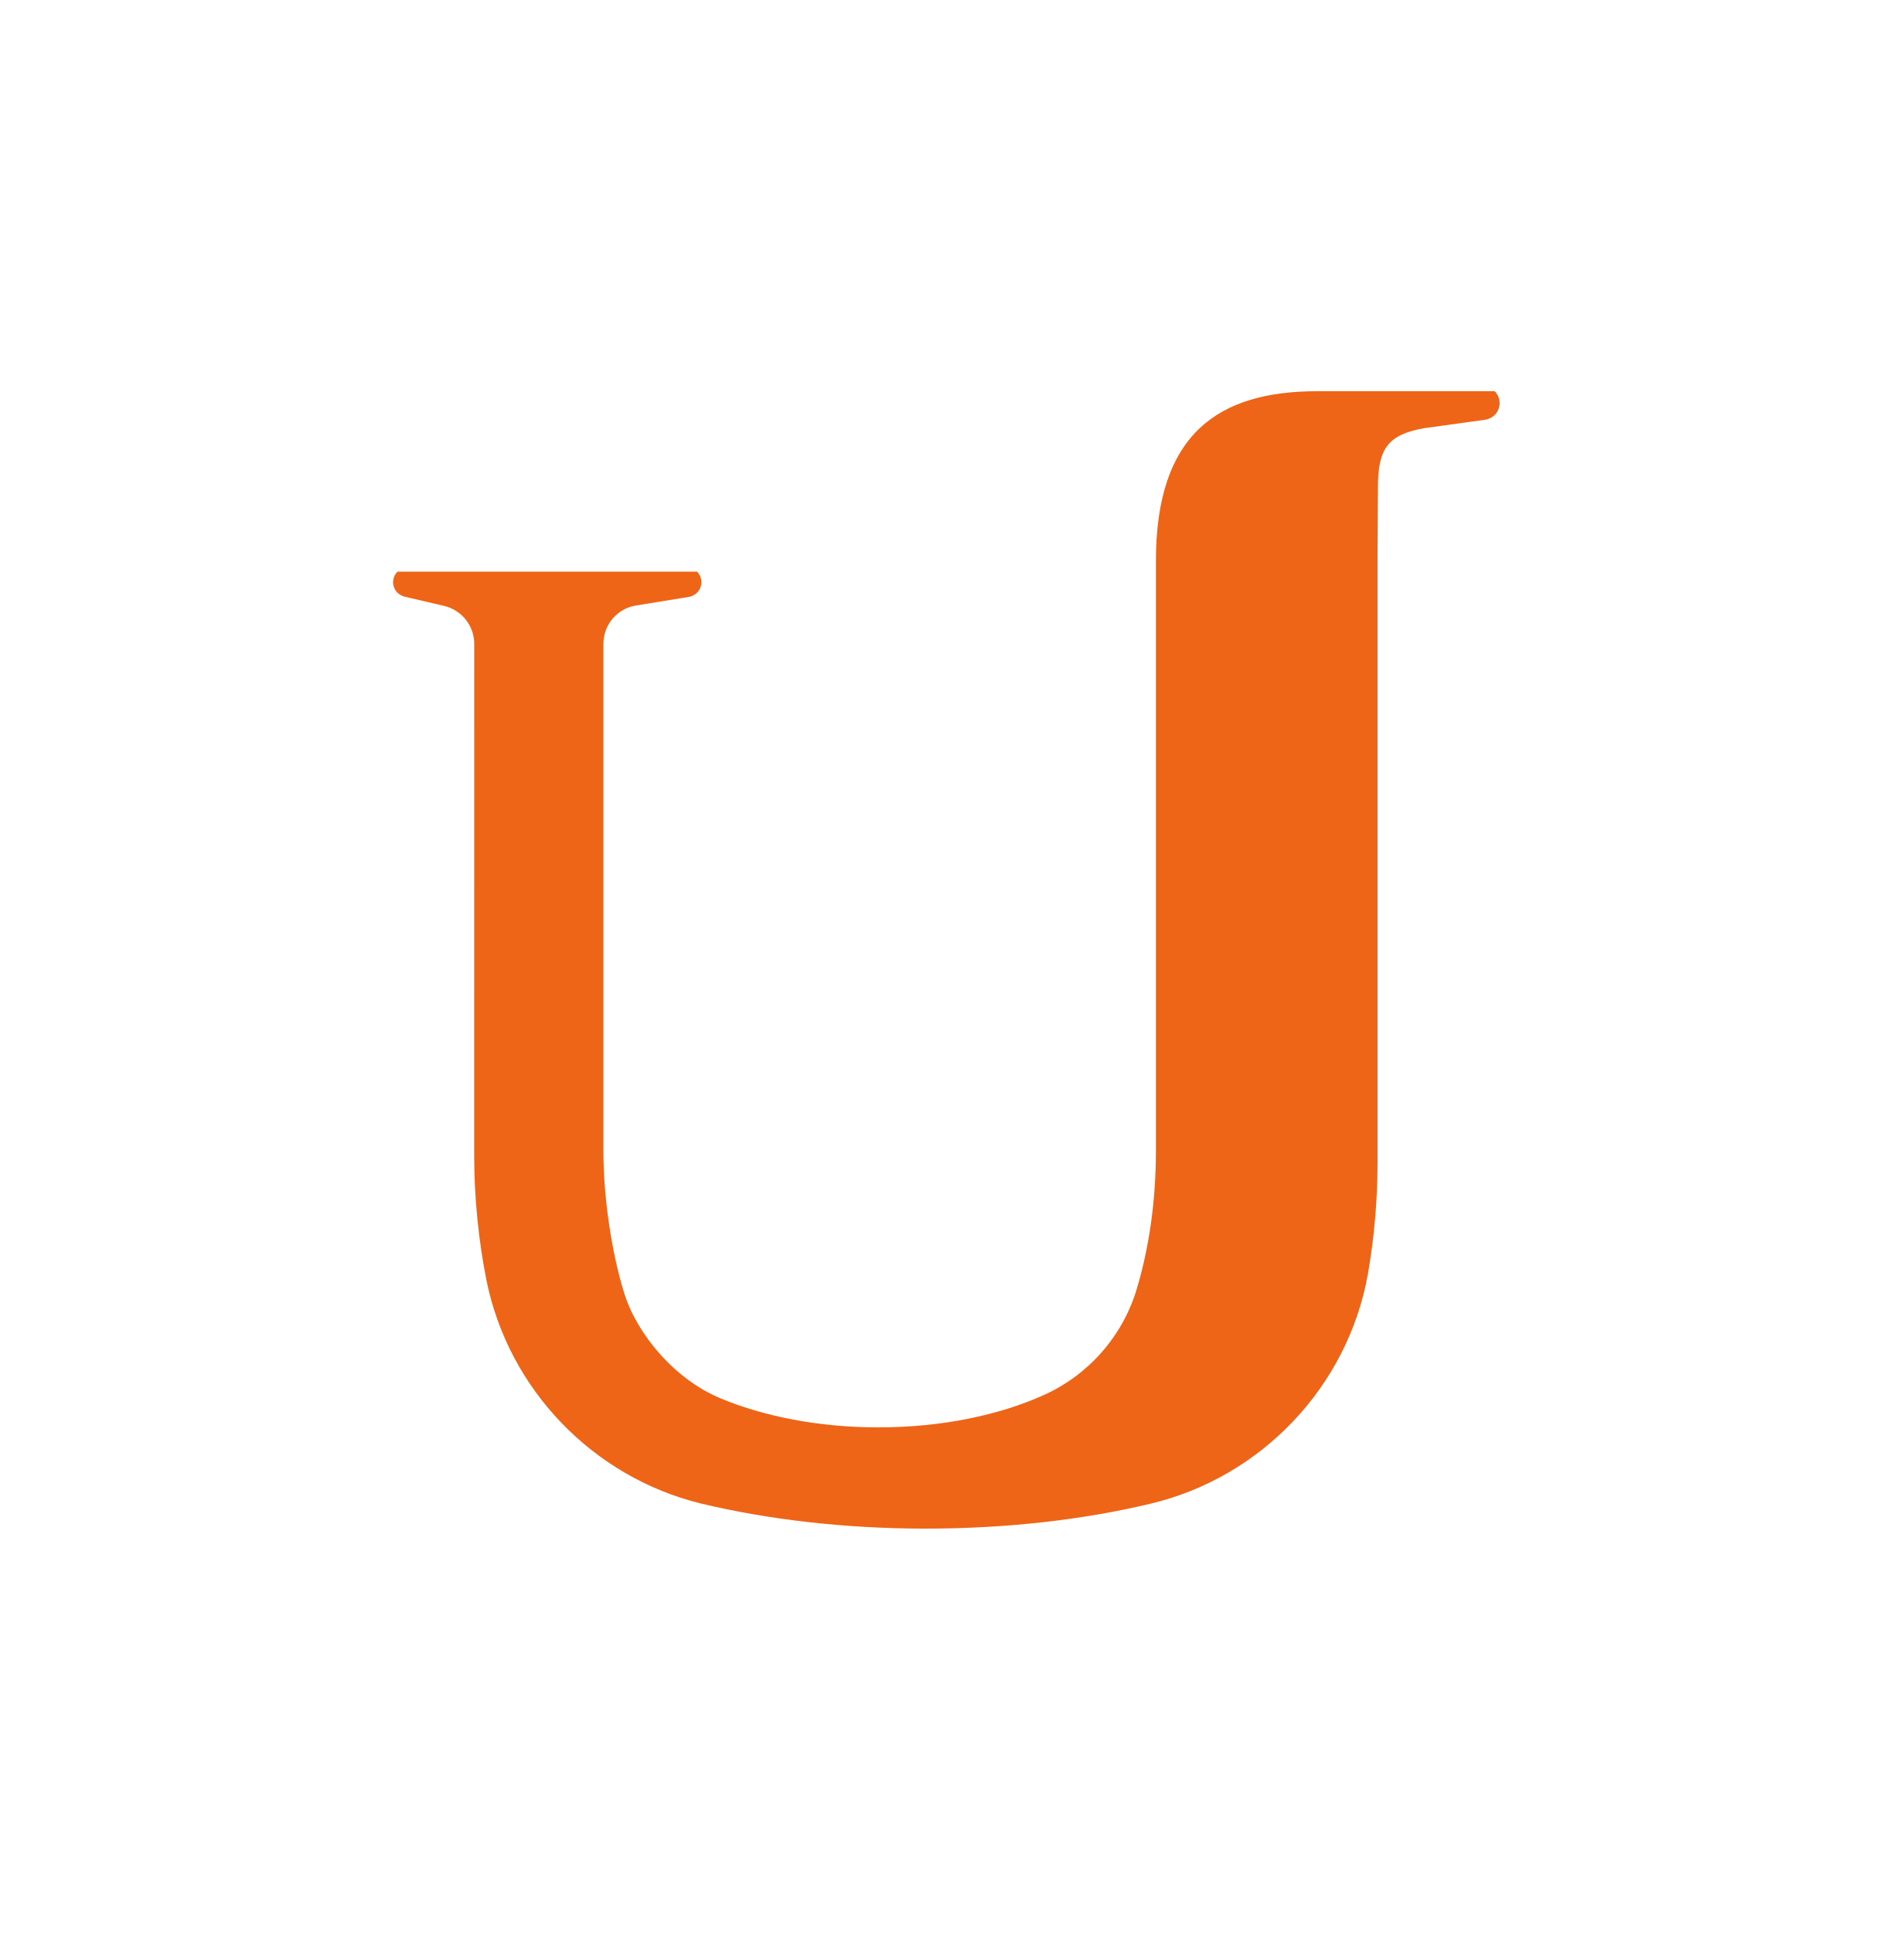
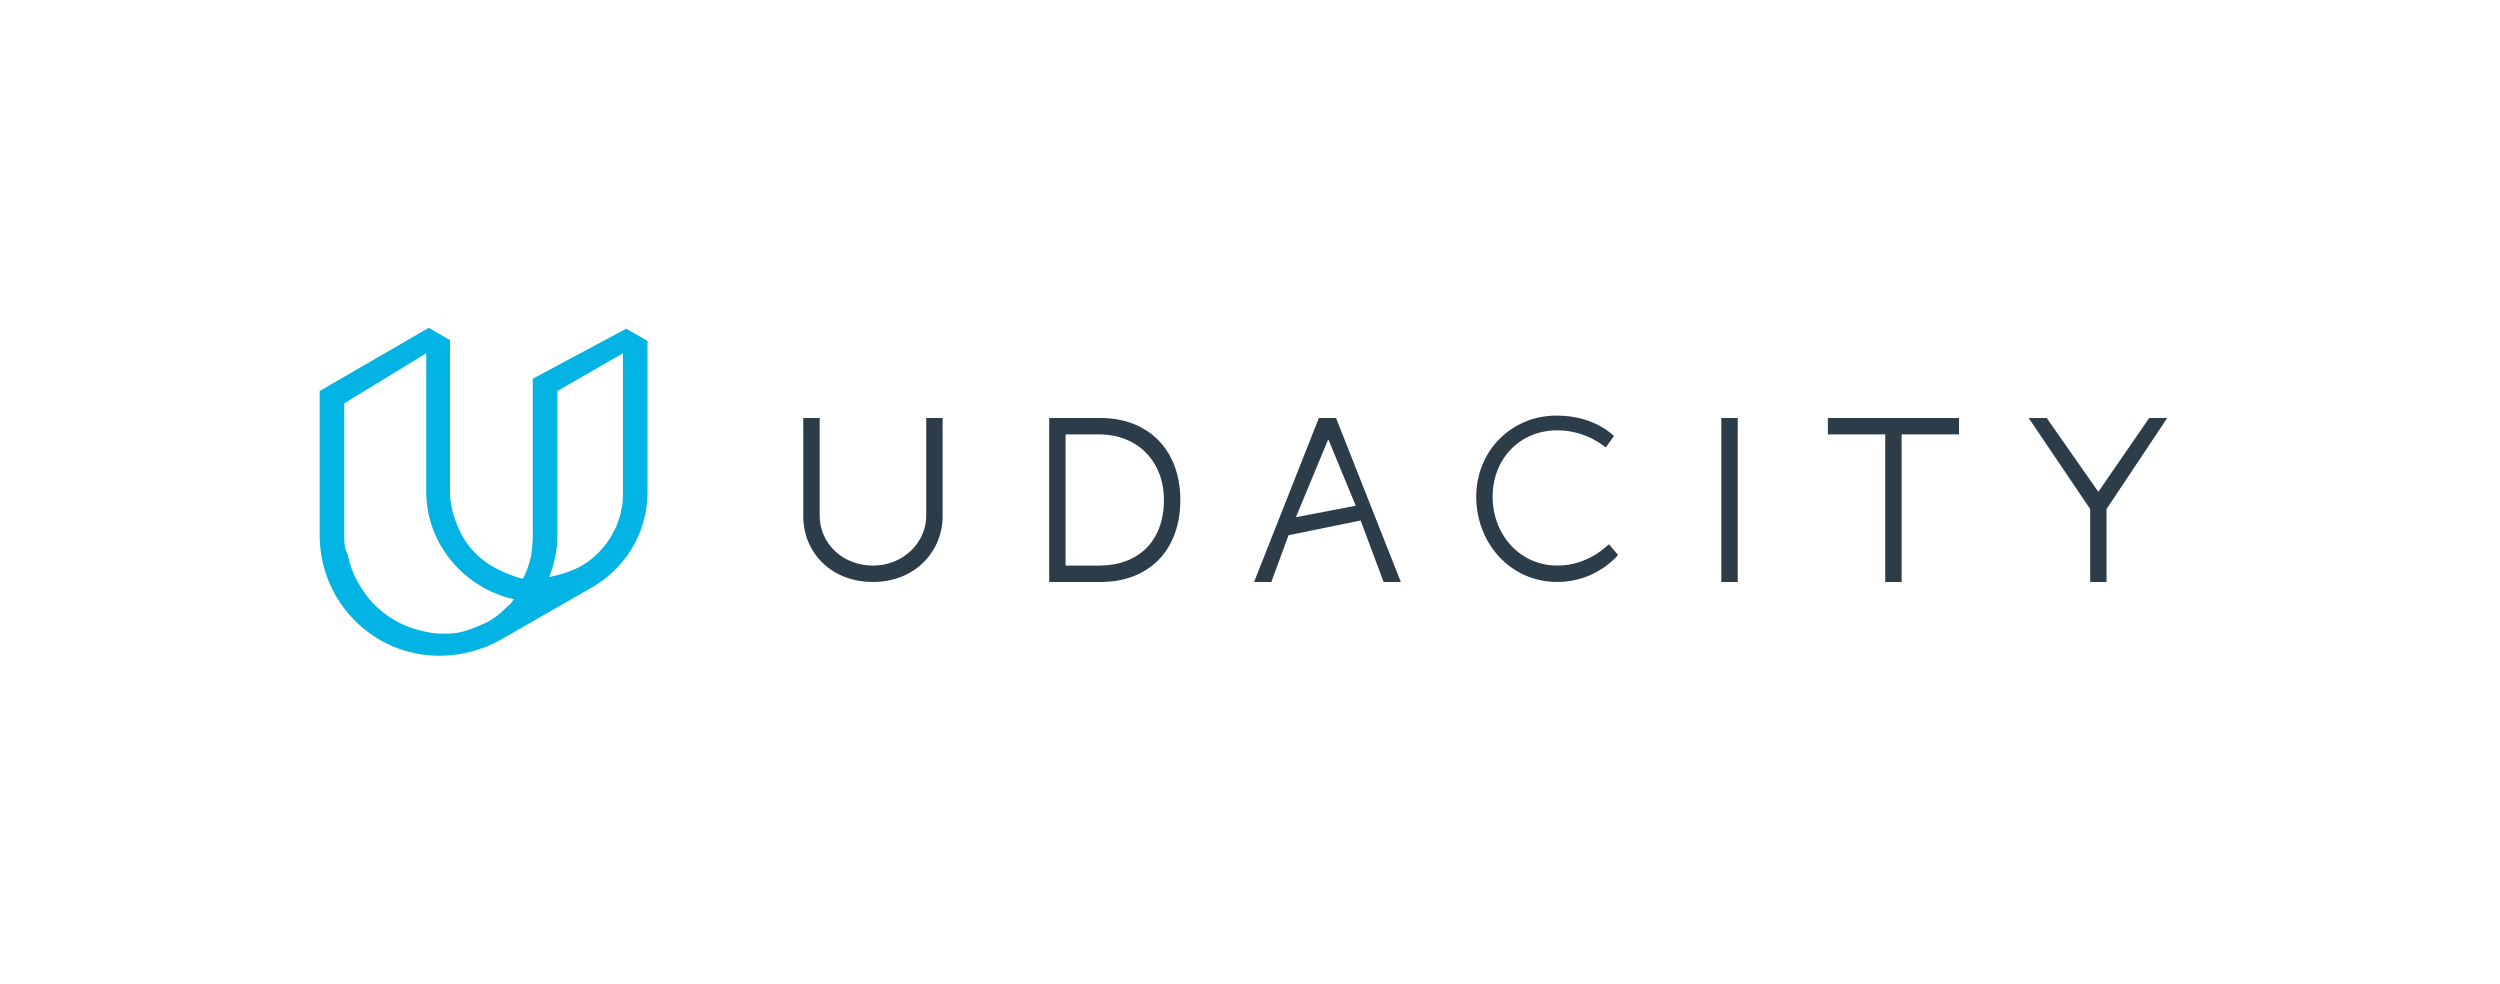
- <svg xmlns="http://www.w3.org/2000/svg" version="1.1" width="411.663" height="417.862" id="svg2" xml:space="preserve">
-   <defs id="defs6">
-     <clipPath id="clipPath18">
-       <path d="m 0,0 3293,0 0,3342.94 -3293,0 L 0,0 z" id="path20" />
-     </clipPath>
-   </defs>
-   <g transform="matrix(1.25,0,0,-1.25,0,417.8625)" id="g10">
-     <g transform="scale(0.1,0.1)" id="g12">
-       <g id="g14">
-         <g clip-path="url(#clipPath18)" id="g16">
-           <path d="m 699.086,2311.23 c -3.945,1.24 -8.445,3.56 -11.57,6.63 -10.059,10.06 -10.059,26.36 0,36.41 l 518.164,0 c 10.01,-10.05 10.01,-26.35 0,-36.41 -3.65,-3.64 -8.69,-6.08 -13.41,-7.1 l -94.42,-15.39 c -30.84,-5.97 -54.08,-33.11 -54.1,-65.67 l 0,-878.98 c 0,-77.53 13.99,-174 36.15,-244.76 22.17,-70.75 86.78,-147.741 165.16,-180.812 74.99,-31.476 170.72,-50.718 274.3,-50.718 109.34,0 209.2,21.14 285.94,55.82 75.95,33.93 135.04,99.98 160,180.31 21.37,69.87 34.07,152.45 34.07,240.16 0,0 0,778.73 0,1021.53 0,221.09 108.64,294.11 279.31,294.11 170.68,0 306.73,0 306.73,0 11.36,-11.38 11.36,-29.78 0,-41.15 -4.15,-4.12 -9.87,-6.91 -15.18,-8.02 l -106.93,-14.83 c -63.28,-11.08 -79.85,-36.24 -79.85,-102.26 l -0.64,-115.93 0,-1050.91 c 0,-67.13 -6.12,-132.51 -16.52,-192.61 -34.74,-196.259 -185.15,-353.439 -377.72,-398.56 -115.93,-27.621 -248,-42.758 -387.61,-42.758 -140.04,0 -272.83,15.707 -388.95,43.5 -186.46,45.898 -332.698,197.289 -370.725,386.748 -13.262,66.95 -21.105,140.48 -21.105,216.8 l 0.097,883.32 c 0,31.71 -22.507,58.5 -52.156,65.37" id="path22" style="fill:#ef6518;fill-opacity:1;fill-rule:nonzero;stroke:none" />
-         </g>
-       </g>
+ <svg xmlns="http://www.w3.org/2000/svg" version="1.1" id="Layer_1" x="0px" y="0px" viewBox="0 0 305 120" style="enable-background:new 0 0 305 120;" xml:space="preserve">
+   <style type="text/css">
+ 	.st0{fill:#2D3C49;}
+ 	.st1{fill:#02B3E4;}
+ </style>
+   <g id="wordmark">
+     <g>
+       <path class="st0" d="M113,62.9c0,3.3-2.8,6.1-6.5,6.1s-6.5-2.7-6.5-6.1l0-11.9h-2l0,12c0,4.3,3.3,8,8.5,8s8.5-3.8,8.5-8l0-12h-2    V62.9z M134.3,51l-6.3,0v20h6.3c5.8,0,9.7-3.8,9.7-10C144,54.9,140.1,51,134.3,51z M134.1,69H130V53h4.1c4.7,0,7.9,3.3,7.9,8    C142,66,138.9,69,134.1,69z M190,69c-4.6,0-7.9-3.8-7.9-8.4c0-4.6,3.3-8.1,7.9-8.1c3.6,0,5.9,2.1,5.9,2.1l1-1.4c0,0-2.3-2.5-7-2.5    c-5.5,0-9.8,4.3-9.8,9.9c0,5.6,4.1,10.4,9.9,10.4c4.8,0,7.4-3.3,7.4-3.3l-1.1-1.3C196.2,66.4,193.9,69,190,69z M210,71h2V51h-2V71    z M223,53h7v18h2V53h7v-2h-16V53z M262.2,51l-6.2,9H256l-6.3-9h-2.2l7.5,11.1V71h2v-8.9l7.4-11.1H262.2z M160.9,51L153,71h2.1    l2.1-5.7l8.8-1.8l2.8,7.5h2.1L163,51C163,51,160.9,51,160.9,51z M158.1,63.1l3.9-9.4h0.1l3.3,8L158.1,63.1z" />
    </g>
  </g>
+   <path id="mark" class="st1" d="M52.3,40L39,47.7l0,17.6l0,0C39,73.4,45.5,80,53.6,80c2.7,0,5.2-0.7,7.4-1.9l0,0l10.8-6.2  C76.1,69.6,79,65.2,79,60l0-18.4l0,0l0,0l-2.6-1.5L65,46.2l0,0l0,0l0,19.2c0,0.8-0.1,1.6-0.2,2.4c-0.2,0.8-0.4,1.5-0.7,2.2  c-0.1,0.2-0.2,0.4-0.3,0.6c-0.4,0-2.9-0.9-4.2-1.8c-0.6-0.4-1.1-0.8-1.6-1.3c-0.5-0.5-0.9-1-1.3-1.6c-0.4-0.6-1.8-3.2-1.8-5.8V41.5  L52.3,40z M58.8,76.2c-0.7,0.3-1.7,0.7-2.5,0.9c-0.8,0.2-1.5,0.2-2.3,0.2s-1.6-0.1-2.4-0.3c-0.8-0.2-1.5-0.4-2.2-0.7  c-0.7-0.3-1.4-0.7-2-1.1c-1.7-1.2-2.5-2.2-3.2-3.3c-0.4-0.6-0.8-1.3-1.1-2c-0.3-0.7-0.5-1.5-0.7-2.3C42,66.9,42,66.1,42,65.3V49.2  l10-6.1v16.9c0,6.4,4.7,11.8,10.7,13.1c-0.2,0.3-0.4,0.6-0.7,0.8C60.9,75,60,75.7,58.8,76.2z M75.8,62.2c-0.1,0.7-0.4,1.4-0.6,2  c-0.3,0.6-0.6,1.2-1,1.8c-0.4,0.6-1.6,2.1-3.2,3s-3.1,1.2-4,1.4c0.6-1.6,1-3.2,1-5l0,0V47.7l0,0l8-4.6L76,60  C76,60.8,76,61.5,75.8,62.2z" />
</svg>
